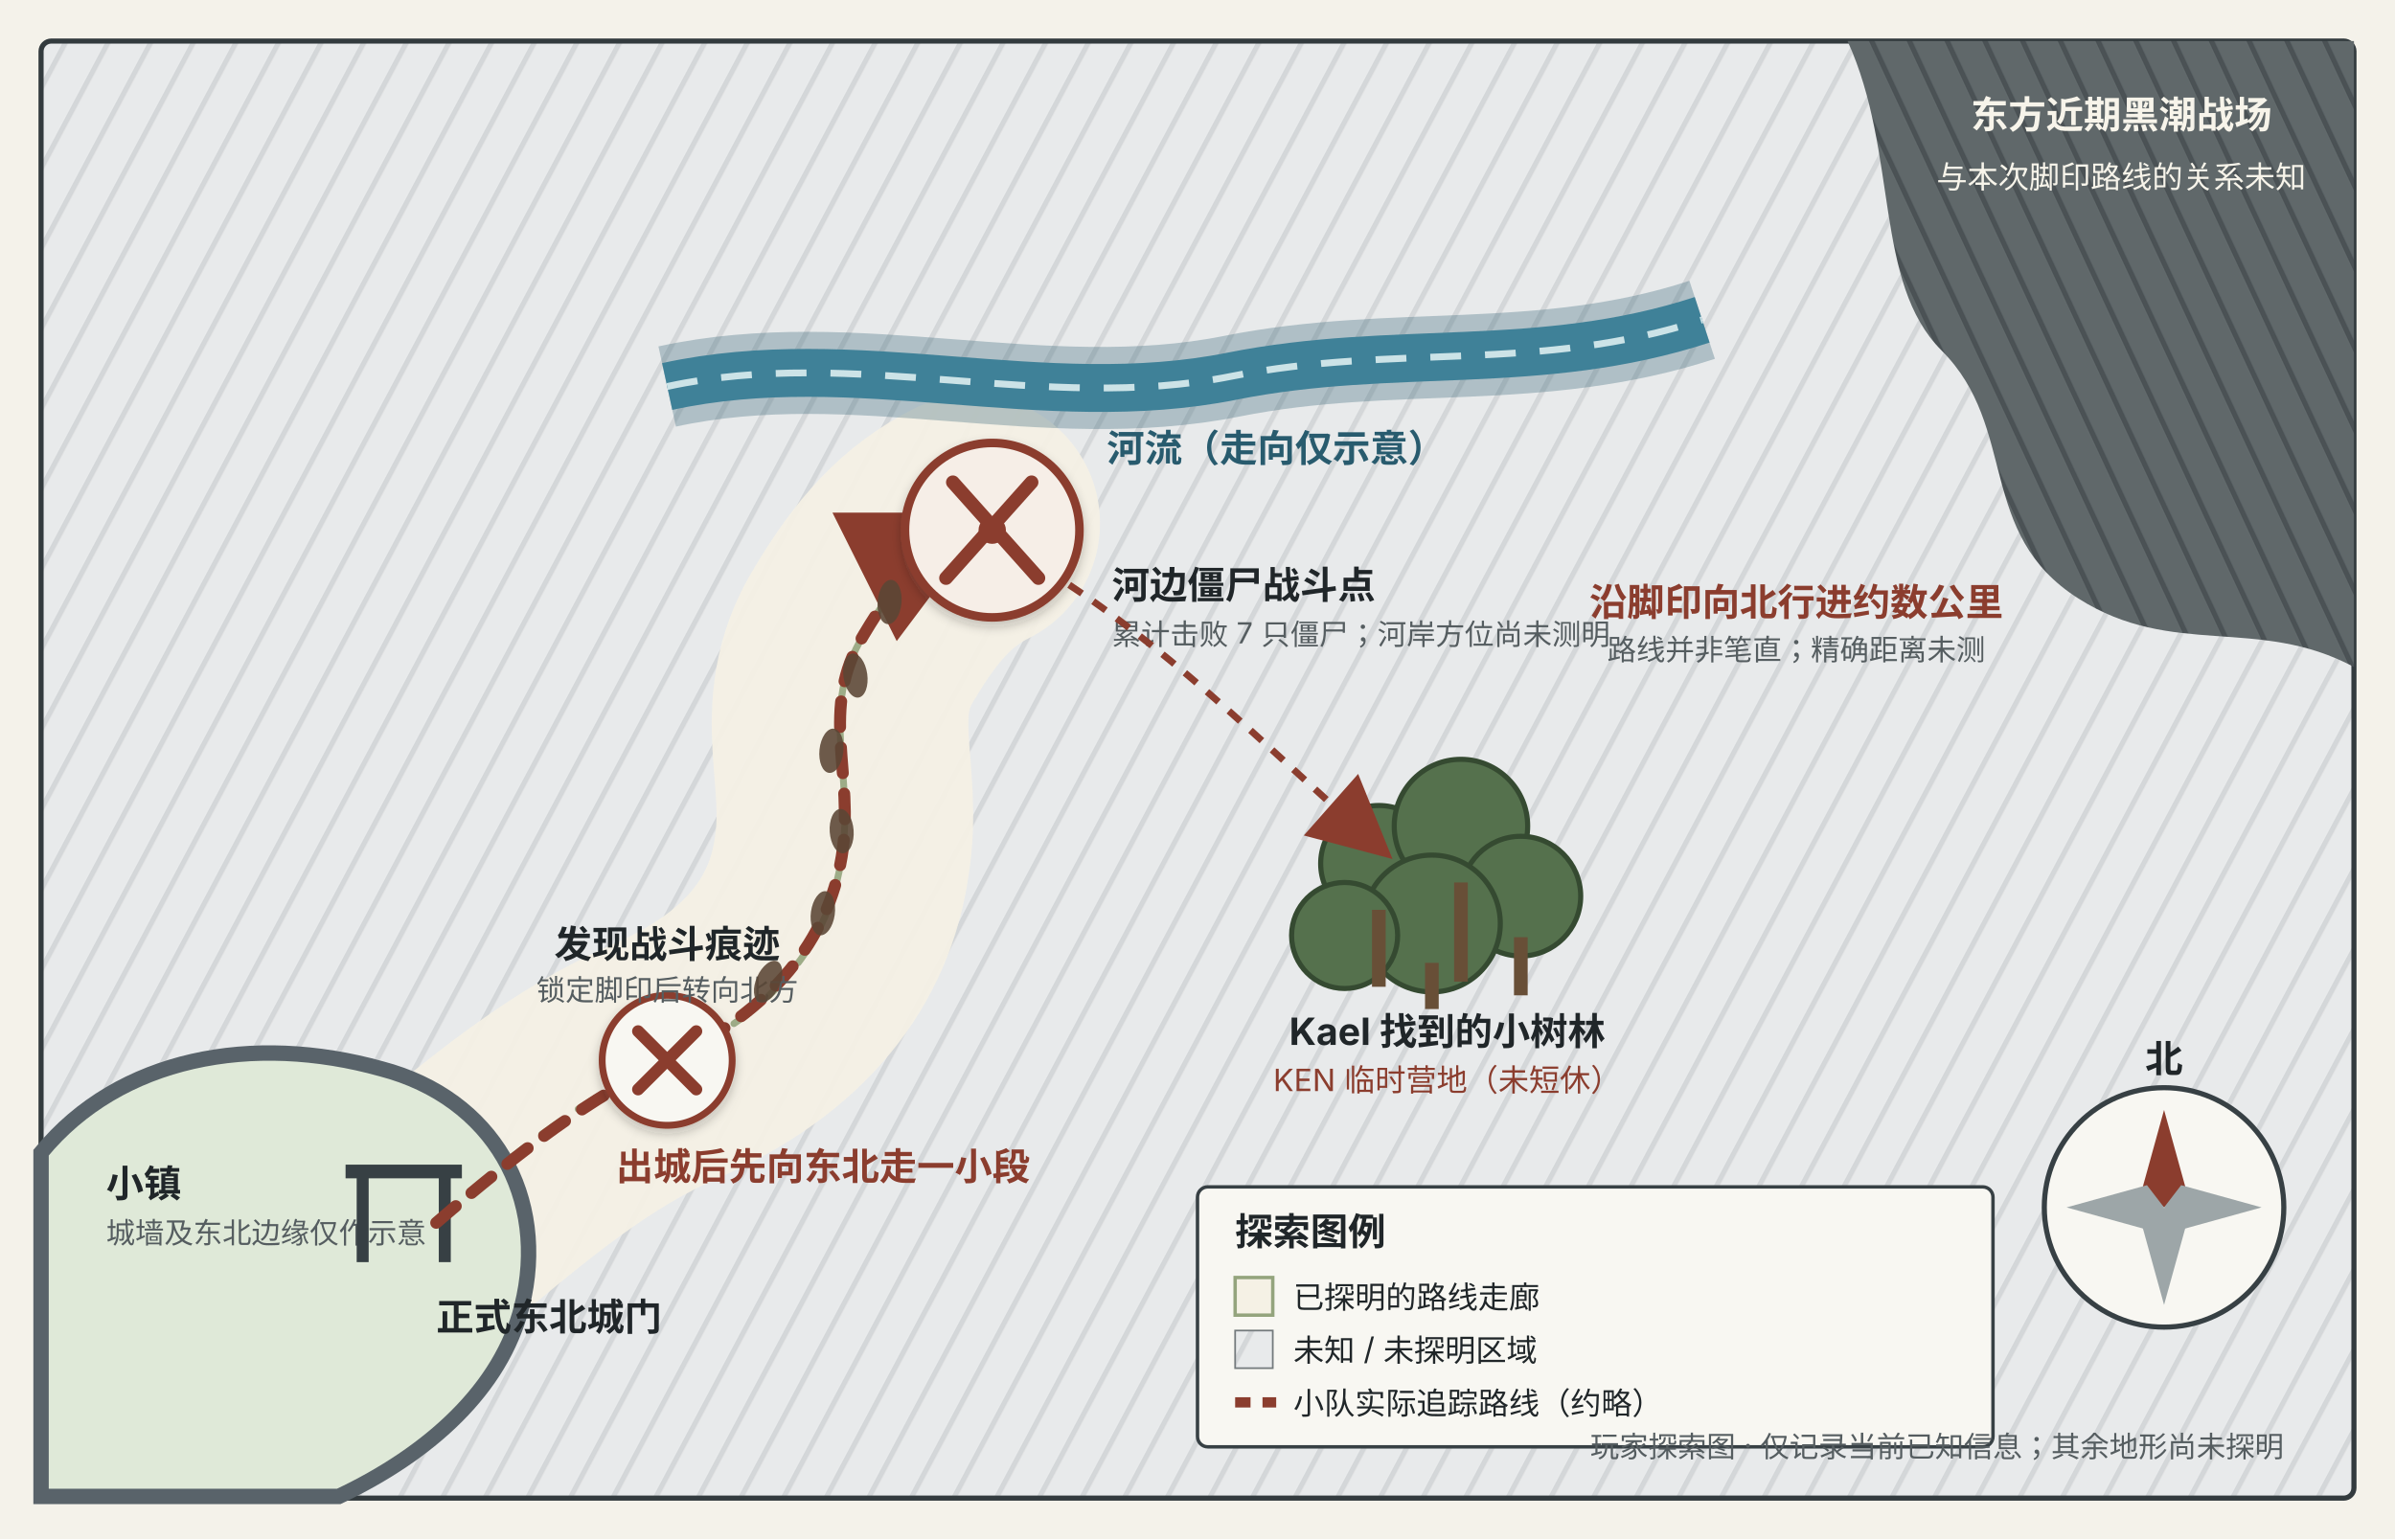
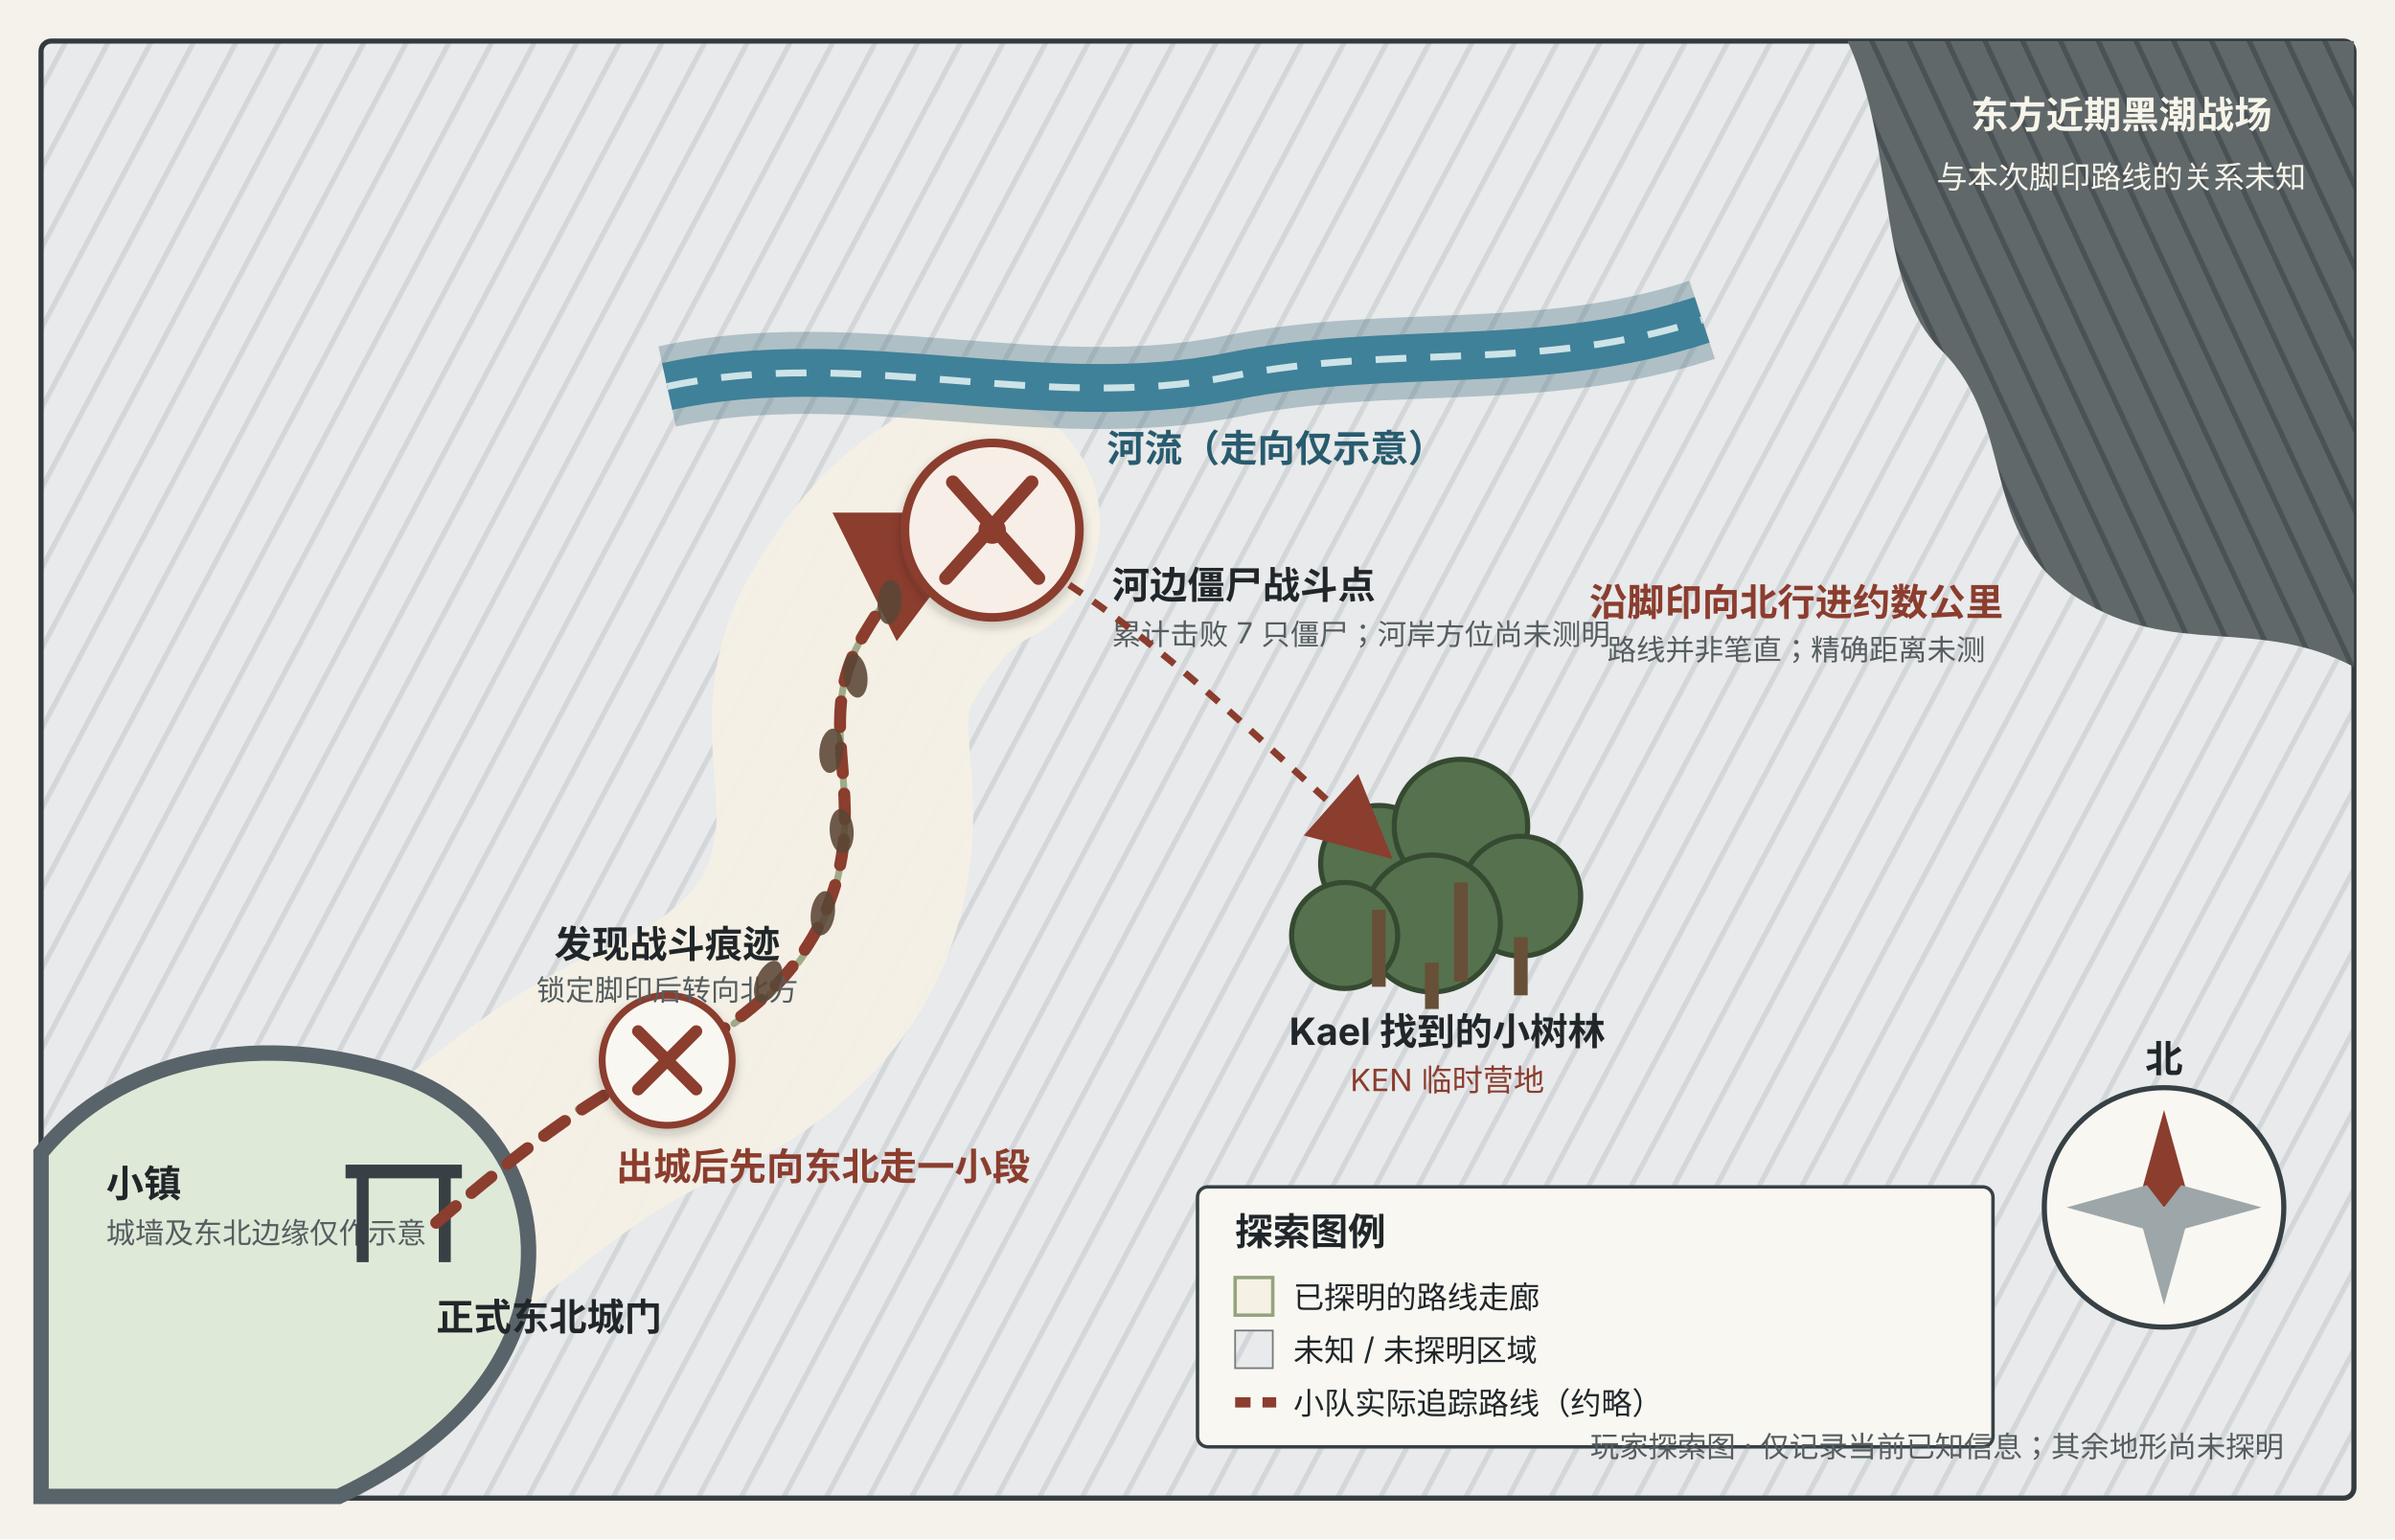
<svg xmlns="http://www.w3.org/2000/svg" width="1400" height="900" viewBox="0 0 1400 900" role="img" aria-labelledby="title desc">
  <defs>
    <pattern id="fog" width="22" height="22" patternUnits="userSpaceOnUse" patternTransform="rotate(28)">
      <rect width="22" height="22" fill="#e8eaeb" />
      <line x1="0" y1="0" x2="0" y2="22" stroke="#aeb3b5" stroke-width="6" opacity="0.34" />
    </pattern>
    <pattern id="warFog" width="20" height="20" patternUnits="userSpaceOnUse" patternTransform="rotate(-25)">
      <rect width="20" height="20" fill="#60686a" />
      <line x1="0" y1="0" x2="0" y2="20" stroke="#31383b" stroke-width="6" opacity="0.45" />
    </pattern>
    <marker id="arrow" markerWidth="12" markerHeight="12" refX="10" refY="6" orient="auto">
      <path d="M0,0 L12,6 L0,12 Z" fill="#8b3d2e" />
    </marker>
    <filter id="shadow" x="-30%" y="-30%" width="160%" height="160%">
      <feDropShadow dx="0" dy="3" stdDeviation="3" flood-color="#202629" flood-opacity="0.24" />
    </filter>
    <style>
      .label { font-family: Inter, "Noto Sans SC", "Microsoft YaHei", sans-serif; fill: #202629; letter-spacing: 0; }
      .small { font-size: 18px; }
      .medium { font-size: 22px; font-weight: 650; }
      .large { font-size: 34px; font-weight: 750; }
      .note { fill: #555d60; font-size: 17px; }
      .light { fill: #f7f4ea; }
      .accent { fill: #8b3d2e; }
      .water { fill: #285b6e; }
    </style>
  </defs>
  <rect width="1400" height="900" fill="#f4f2ea" />
  <rect x="24" y="24" width="1352" height="852" rx="6" fill="url(#fog)" stroke="#333b3e" stroke-width="3" />
  <path d="M1080 24 H1376 V390 C1320 360 1270 385 1215 350 C1155 312 1180 250 1135 205 C1095 165 1110 90 1080 24 Z" fill="url(#warFog)" />
  <text x="1240" y="75" text-anchor="middle" class="label medium light" style="fill:#f7f4ea">东方近期黑潮战场</text>
  <text x="1240" y="110" text-anchor="middle" class="label small light" style="fill:#f7f4ea">与本次脚印路线的关系未知</text>
  <path d="M236 729 C300 674 340 642 390 620 C454 592 485 550 492 501 C500 452 478 415 505 371 C524 339 542 319 568 306" fill="none" stroke="#f5f1e5" stroke-width="150" stroke-linecap="round" stroke-linejoin="round" opacity="0.92" />
  <path d="M236 729 C300 674 340 642 390 620 C454 592 485 550 492 501 C500 452 478 415 505 371 C524 339 542 319 568 306" fill="none" stroke="#94a47d" stroke-width="4" stroke-dasharray="14 12" stroke-linecap="round" opacity="0.9" />
  <path d="M24 875 V674 C70 618 148 604 223 625 C288 642 321 700 305 764 C293 812 251 850 198 875 Z" fill="#dfe9d8" stroke="#59636a" stroke-width="9" />
  <text x="62" y="700" class="label medium">小镇</text>
  <text x="62" y="727" class="label note">城墙及东北边缘仅作示意</text>
  <g transform="translate(236 718)">
    <path d="M-24 20 V-33 H24 V20" fill="none" stroke="#374044" stroke-width="7" />
    <path d="M-34 -33 H34" stroke="#374044" stroke-width="8" />
  </g>
  <text x="255" y="778" class="label medium">正式东北城门</text>
  <path d="M255 715 C305 672 345 642 390 620 C452 591 484 549 492 501 C500 452 478 415 505 371 C524 339 542 319 568 306" fill="none" stroke="#8b3d2e" stroke-width="7" stroke-dasharray="15 12" stroke-linecap="round" stroke-linejoin="round" marker-end="url(#arrow)" />
  <g transform="translate(390 620)" filter="url(#shadow)">
    <circle r="38" fill="#f8f7f2" stroke="#8b3d2e" stroke-width="4" />
    <path d="M-17 -17 L17 17 M17 -17 L-17 17" stroke="#8b3d2e" stroke-width="7" stroke-linecap="round" />
  </g>
  <text x="390" y="560" text-anchor="middle" class="label medium">发现战斗痕迹</text>
  <text x="390" y="585" text-anchor="middle" class="label note">锁定脚印后转向北方</text>
  <g fill="#5b4635" opacity="0.88">
    <ellipse cx="449" cy="574" rx="7" ry="13" transform="rotate(24 449 574)" />
    <ellipse cx="481" cy="534" rx="7" ry="13" transform="rotate(8 481 534)" />
    <ellipse cx="492" cy="486" rx="7" ry="13" transform="rotate(-4 492 486)" />
    <ellipse cx="486" cy="439" rx="7" ry="13" transform="rotate(6 486 439)" />
    <ellipse cx="500" cy="395" rx="7" ry="13" transform="rotate(-8 500 395)" />
    <ellipse cx="520" cy="352" rx="7" ry="13" transform="rotate(5 520 352)" />
  </g>
  <text x="1050" y="360" text-anchor="middle" class="label medium accent" style="fill:#8b3d2e">沿脚印向北行进约数公里</text>
  <text x="1050" y="386" text-anchor="middle" class="label note">路线并非笔直；精确距离未测</text>
  <text x="360" y="690" class="label medium accent" style="fill:#8b3d2e">出城后先向东北走一小段</text>
  <path d="M390 226 C500 202 610 242 720 220 C815 201 900 218 995 187" fill="none" stroke="#285b6e" stroke-width="48" opacity="0.30" />
  <path d="M390 226 C500 202 610 242 720 220 C815 201 900 218 995 187" fill="none" stroke="#3f8198" stroke-width="28" />
  <path d="M390 226 C500 202 610 242 720 220 C815 201 900 218 995 187" fill="none" stroke="#cce3e7" stroke-width="4" stroke-dasharray="18 14" />
  <text x="746" y="270" text-anchor="middle" class="label medium water" style="fill:#285b6e">河流（走向仅示意）</text>
  <g transform="translate(580 310)" filter="url(#shadow)">
    <circle r="51" fill="#f6eee7" stroke="#8b3d2e" stroke-width="5" />
    <path d="M-27 28 L23 -28 M-23 -28 L27 28" stroke="#8b3d2e" stroke-width="8" stroke-linecap="round" />
    <circle cx="0" cy="0" r="8" fill="#8b3d2e" />
  </g>
  <text x="650" y="350" class="label medium">河边僵尸战斗点</text>
  <text x="650" y="377" class="label note">累计击败 7 只僵尸；河岸方位尚未测明</text>
  <g transform="translate(806 505)">
    <g fill="#55714d" stroke="#354a31" stroke-width="3">
      <circle cx="0" cy="0" r="34" />
      <circle cx="48" cy="-22" r="39" />
      <circle cx="83" cy="19" r="35" />
      <circle cx="31" cy="35" r="40" />
      <circle cx="-20" cy="42" r="31" />
    </g>
    <g stroke="#684f37" stroke-width="8">
      <path d="M0 27 V72" />
      <path d="M48 11 V69" />
      <path d="M83 43 V77" />
      <path d="M31 58 V85" />
    </g>
  </g>
  <text x="846" y="611" text-anchor="middle" class="label medium">Kael 找到的小树林</text>
-   <text x="846" y="638" text-anchor="middle" class="label small accent" style="fill:#8b3d2e">KEN 临时营地（未短休）</text>
+   <text x="846" y="638" text-anchor="middle" class="label small accent" style="fill:#8b3d2e">KEN 临时营地</text>
  <path d="M625 342 C690 385 748 444 808 497" fill="none" stroke="#8b3d2e" stroke-width="4" stroke-dasharray="9 8" marker-end="url(#arrow)" />
  <g transform="translate(1265 706)">
    <circle cx="0" cy="0" r="70" fill="#f8f7f2" stroke="#374044" stroke-width="3" />
    <path d="M0 -57 L13 -10 L0 0 L-13 -10 Z" fill="#8b3d2e" />
    <path d="M0 57 L13 10 L0 0 L-13 10 Z" fill="#9da6a8" />
    <path d="M-57 0 L-10 -13 L0 0 L-10 13 Z M57 0 L10 -13 L0 0 L10 13 Z" fill="#9da6a8" />
    <text x="0" y="-79" text-anchor="middle" class="label medium">北</text>
  </g>
  <g transform="translate(700 694)">
    <rect width="465" height="152" rx="6" fill="#f8f7f2" stroke="#374044" stroke-width="2" />
    <text x="22" y="34" class="label medium">探索图例</text>
    <rect x="22" y="53" width="22" height="22" fill="#f5f1e5" stroke="#94a47d" stroke-width="2" />
    <text x="56" y="71" class="label small">已探明的路线走廊</text>
    <rect x="22" y="84" width="22" height="22" fill="url(#fog)" stroke="#747a7d" />
    <text x="56" y="102" class="label small">未知 / 未探明区域</text>
    <line x1="22" y1="126" x2="46" y2="126" stroke="#8b3d2e" stroke-width="6" stroke-dasharray="9 7" />
    <text x="56" y="133" class="label small">小队实际追踪路线（约略）</text>
  </g>
  <text x="1335" y="852" text-anchor="end" class="label note">玩家探索图 · 仅记录当前已知信息；其余地形尚未探明</text>
</svg>
